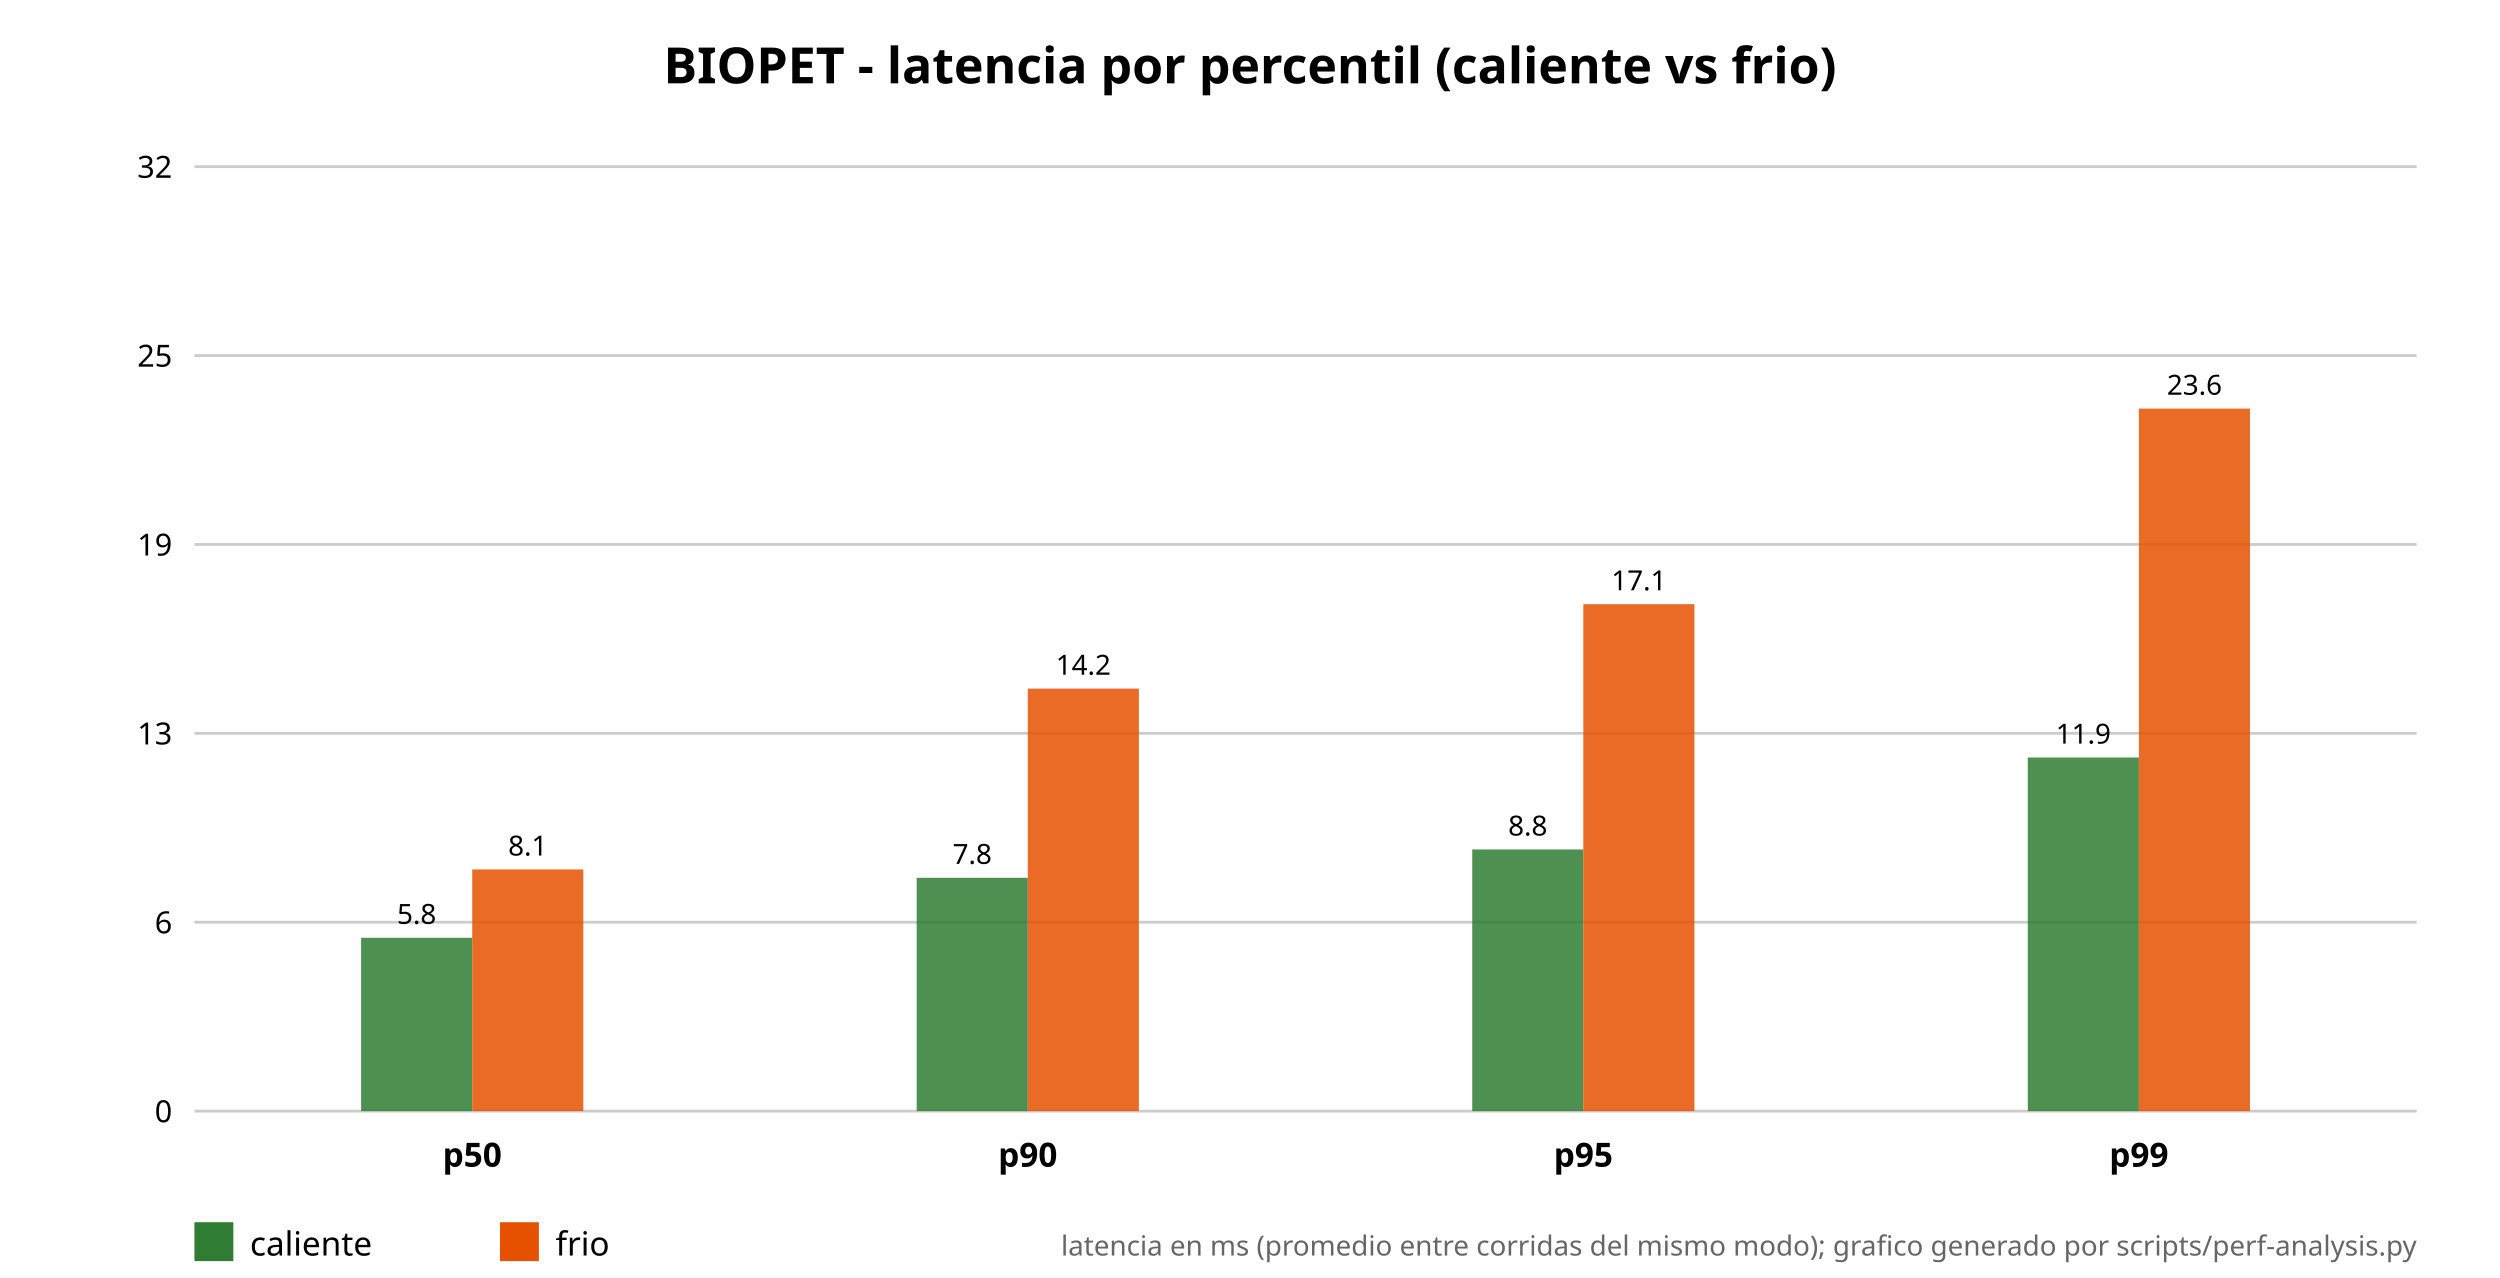
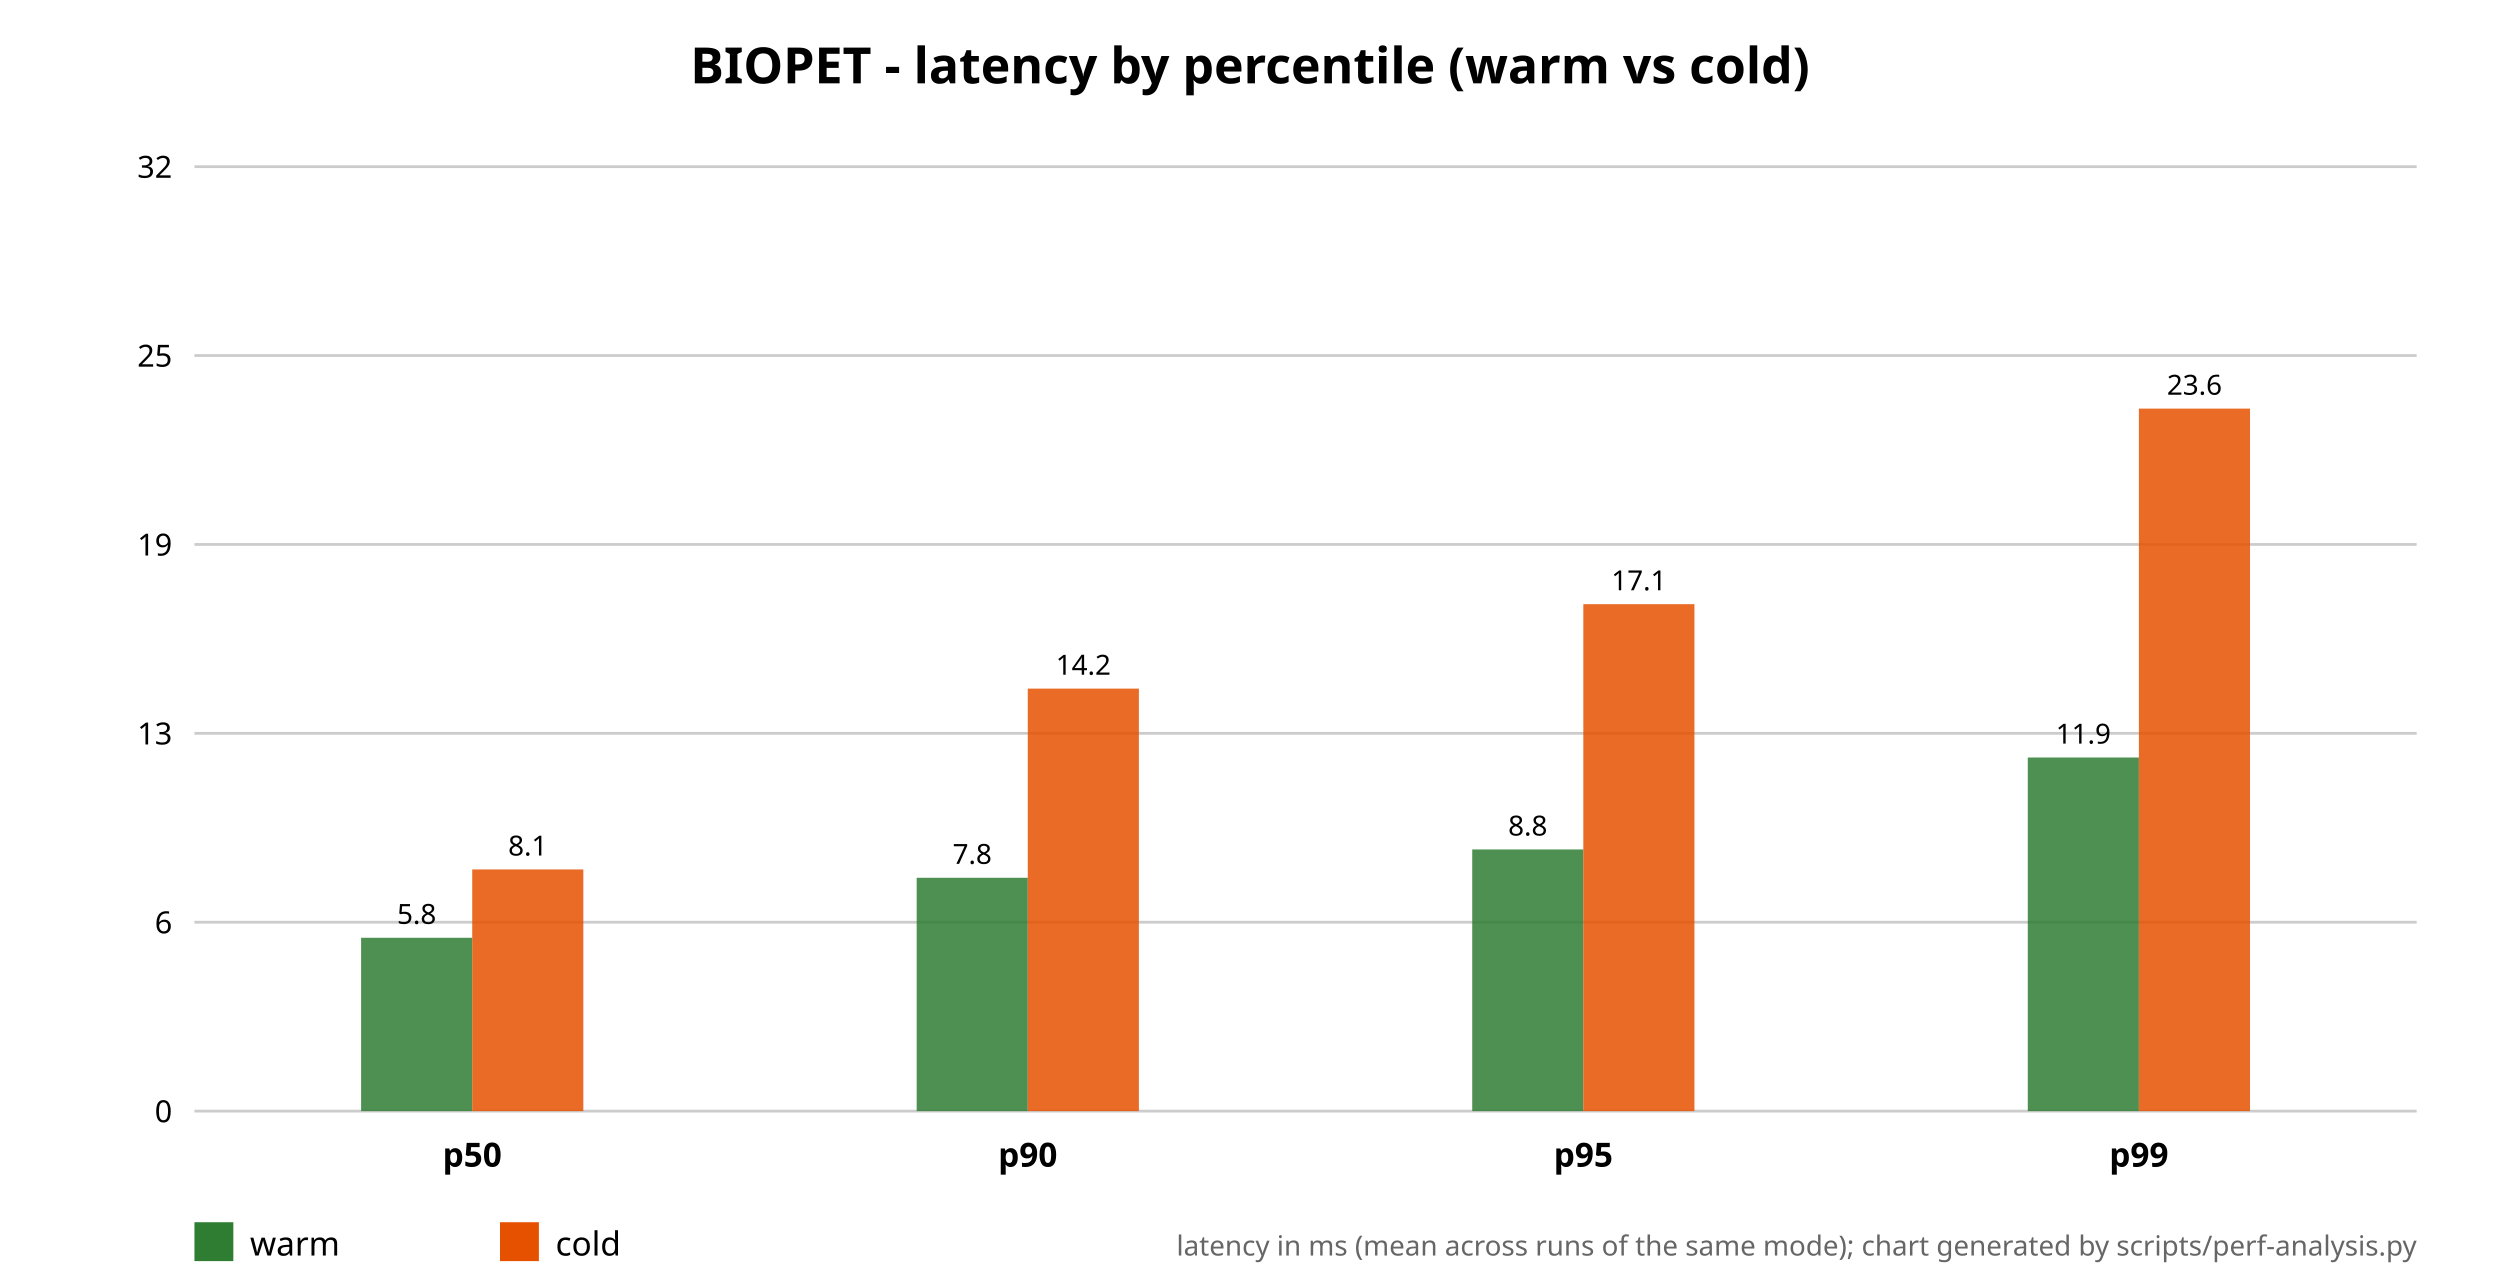
<svg xmlns="http://www.w3.org/2000/svg" width="900" height="460" viewBox="0 0 900 460">
-   <text x="450.0" y="30" text-anchor="middle" font-family="sans-serif" font-size="18" font-weight="bold">BIOPET - latencia por percentil (caliente vs frio)</text>
+   <text x="450.0" y="30" text-anchor="middle" font-family="sans-serif" font-size="18" font-weight="bold">BIOPET - latency by percentile (warm vs cold)</text>
  <line x1="70" y1="400.0" x2="870" y2="400.0" stroke="#ccc" stroke-width="1" />
  <text x="62" y="404.0" text-anchor="end" font-family="sans-serif" font-size="11">0</text>
  <line x1="70" y1="332.0" x2="870" y2="332.0" stroke="#ccc" stroke-width="1" />
  <text x="62" y="336.0" text-anchor="end" font-family="sans-serif" font-size="11">6</text>
  <line x1="70" y1="264.0" x2="870" y2="264.0" stroke="#ccc" stroke-width="1" />
  <text x="62" y="268.0" text-anchor="end" font-family="sans-serif" font-size="11">13</text>
  <line x1="70" y1="196.0" x2="870" y2="196.0" stroke="#ccc" stroke-width="1" />
  <text x="62" y="200.0" text-anchor="end" font-family="sans-serif" font-size="11">19</text>
  <line x1="70" y1="128.0" x2="870" y2="128.0" stroke="#ccc" stroke-width="1" />
  <text x="62" y="132.0" text-anchor="end" font-family="sans-serif" font-size="11">25</text>
  <line x1="70" y1="60.0" x2="870" y2="60.0" stroke="#ccc" stroke-width="1" />
  <text x="62" y="64.0" text-anchor="end" font-family="sans-serif" font-size="11">32</text>
  <rect x="130.0" y="337.6" width="40.0" height="62.4" fill="#2e7d32" opacity="0.85" />
  <text x="150.0" y="332.6" text-anchor="middle" font-family="sans-serif" font-size="10">5.8</text>
  <rect x="170.0" y="313.0" width="40.0" height="87.0" fill="#e65100" opacity="0.85" />
  <text x="190.0" y="308.0" text-anchor="middle" font-family="sans-serif" font-size="10">8.1</text>
  <text x="170.0" y="420" text-anchor="middle" font-family="sans-serif" font-size="12" font-weight="bold">p50</text>
  <rect x="330.0" y="316.0" width="40.0" height="84.0" fill="#2e7d32" opacity="0.85" />
  <text x="350.0" y="311.0" text-anchor="middle" font-family="sans-serif" font-size="10">7.8</text>
  <rect x="370.0" y="247.9" width="40.0" height="152.1" fill="#e65100" opacity="0.85" />
  <text x="390.0" y="242.9" text-anchor="middle" font-family="sans-serif" font-size="10">14.2</text>
  <text x="370.0" y="420" text-anchor="middle" font-family="sans-serif" font-size="12" font-weight="bold">p90</text>
  <rect x="530.0" y="305.8" width="40.0" height="94.2" fill="#2e7d32" opacity="0.85" />
  <text x="550.0" y="300.8" text-anchor="middle" font-family="sans-serif" font-size="10">8.8</text>
  <rect x="570.0" y="217.5" width="40.0" height="182.5" fill="#e65100" opacity="0.85" />
  <text x="590.0" y="212.5" text-anchor="middle" font-family="sans-serif" font-size="10">17.1</text>
  <text x="570.0" y="420" text-anchor="middle" font-family="sans-serif" font-size="12" font-weight="bold">p95</text>
  <rect x="730.0" y="272.7" width="40.0" height="127.3" fill="#2e7d32" opacity="0.85" />
  <text x="750.0" y="267.7" text-anchor="middle" font-family="sans-serif" font-size="10">11.9</text>
  <rect x="770.0" y="147.1" width="40.0" height="252.9" fill="#e65100" opacity="0.85" />
  <text x="790.0" y="142.1" text-anchor="middle" font-family="sans-serif" font-size="10">23.6</text>
  <text x="770.0" y="420" text-anchor="middle" font-family="sans-serif" font-size="12" font-weight="bold">p99</text>
  <rect x="70" y="440" width="14" height="14" fill="#2e7d32" />
-   <text x="90" y="452" font-family="sans-serif" font-size="12">caliente</text>
+   <text x="90" y="452" font-family="sans-serif" font-size="12">warm</text>
  <rect x="180" y="440" width="14" height="14" fill="#e65100" />
-   <text x="200" y="452" font-family="sans-serif" font-size="12">frio</text>
-   <text x="870" y="452" text-anchor="end" font-family="sans-serif" font-size="10" fill="#666">latencia en ms (promedio entre corridas del mismo modo); grafico generado por scripts/perf-analysis.py</text>
+   <text x="200" y="452" font-family="sans-serif" font-size="12">cold</text>
+   <text x="870" y="452" text-anchor="end" font-family="sans-serif" font-size="10" fill="#666">latency in ms (mean across runs of the same mode); chart generated by scripts/perf-analysis.py</text>
</svg>
